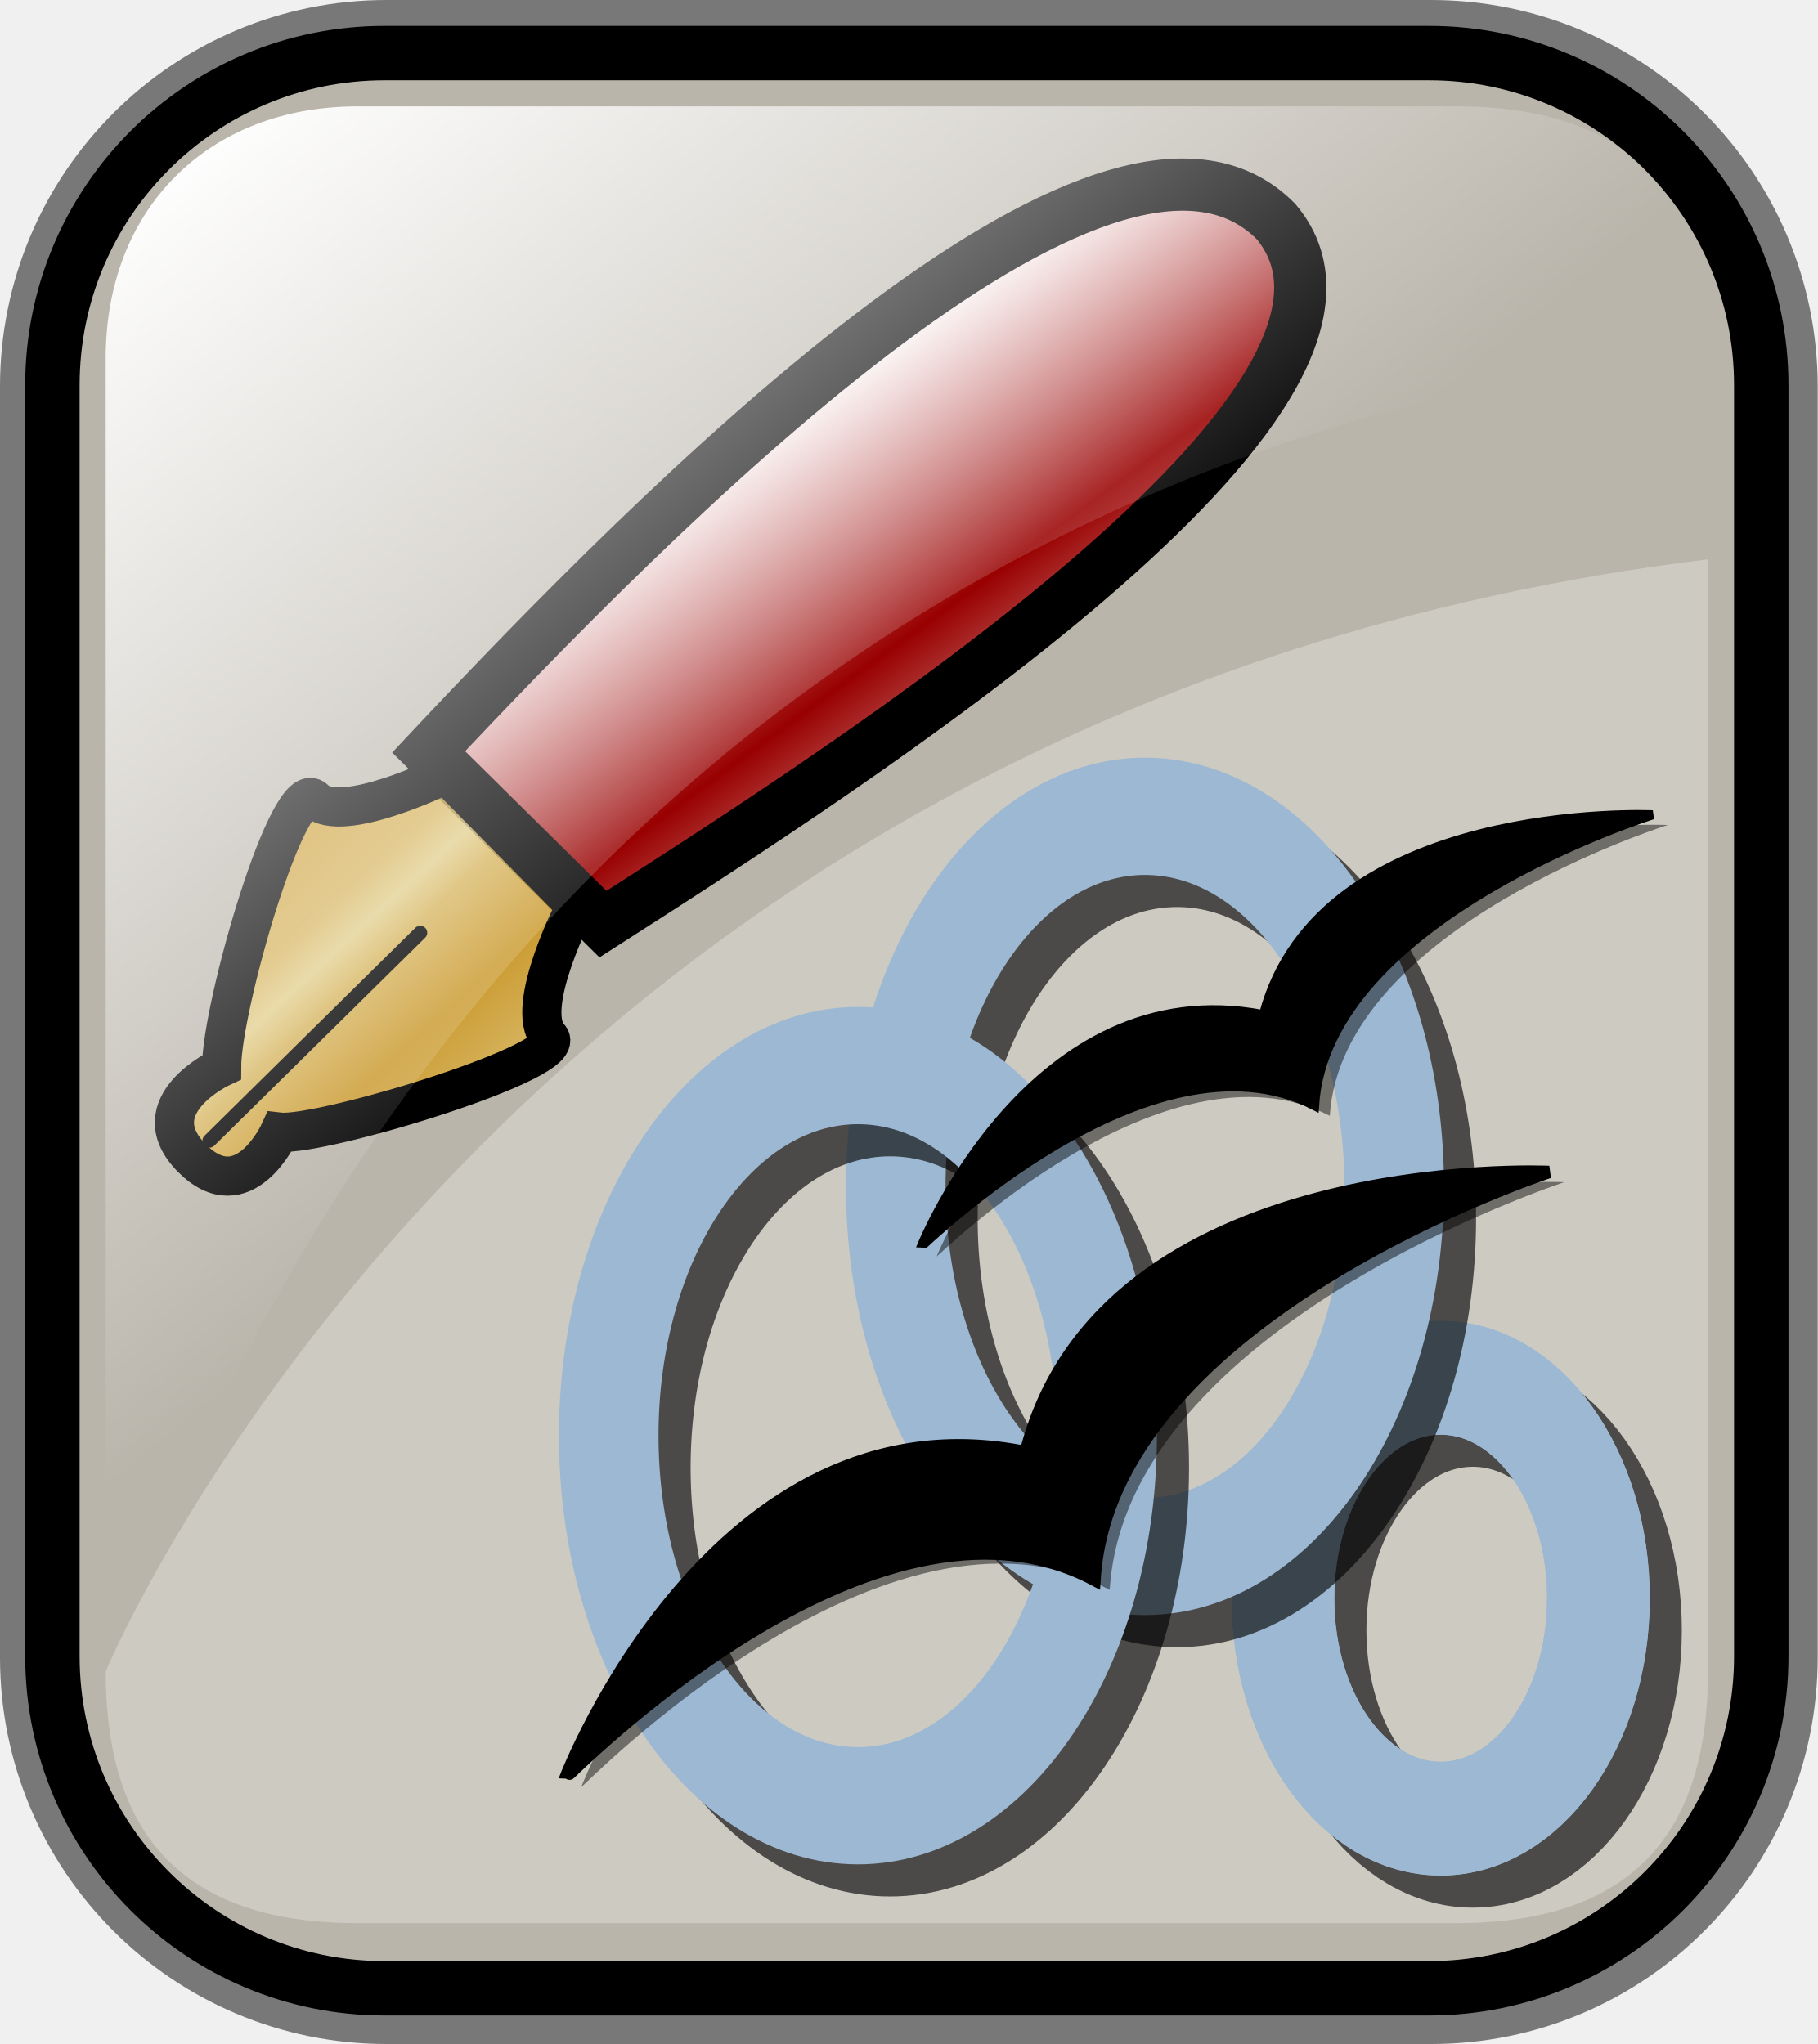
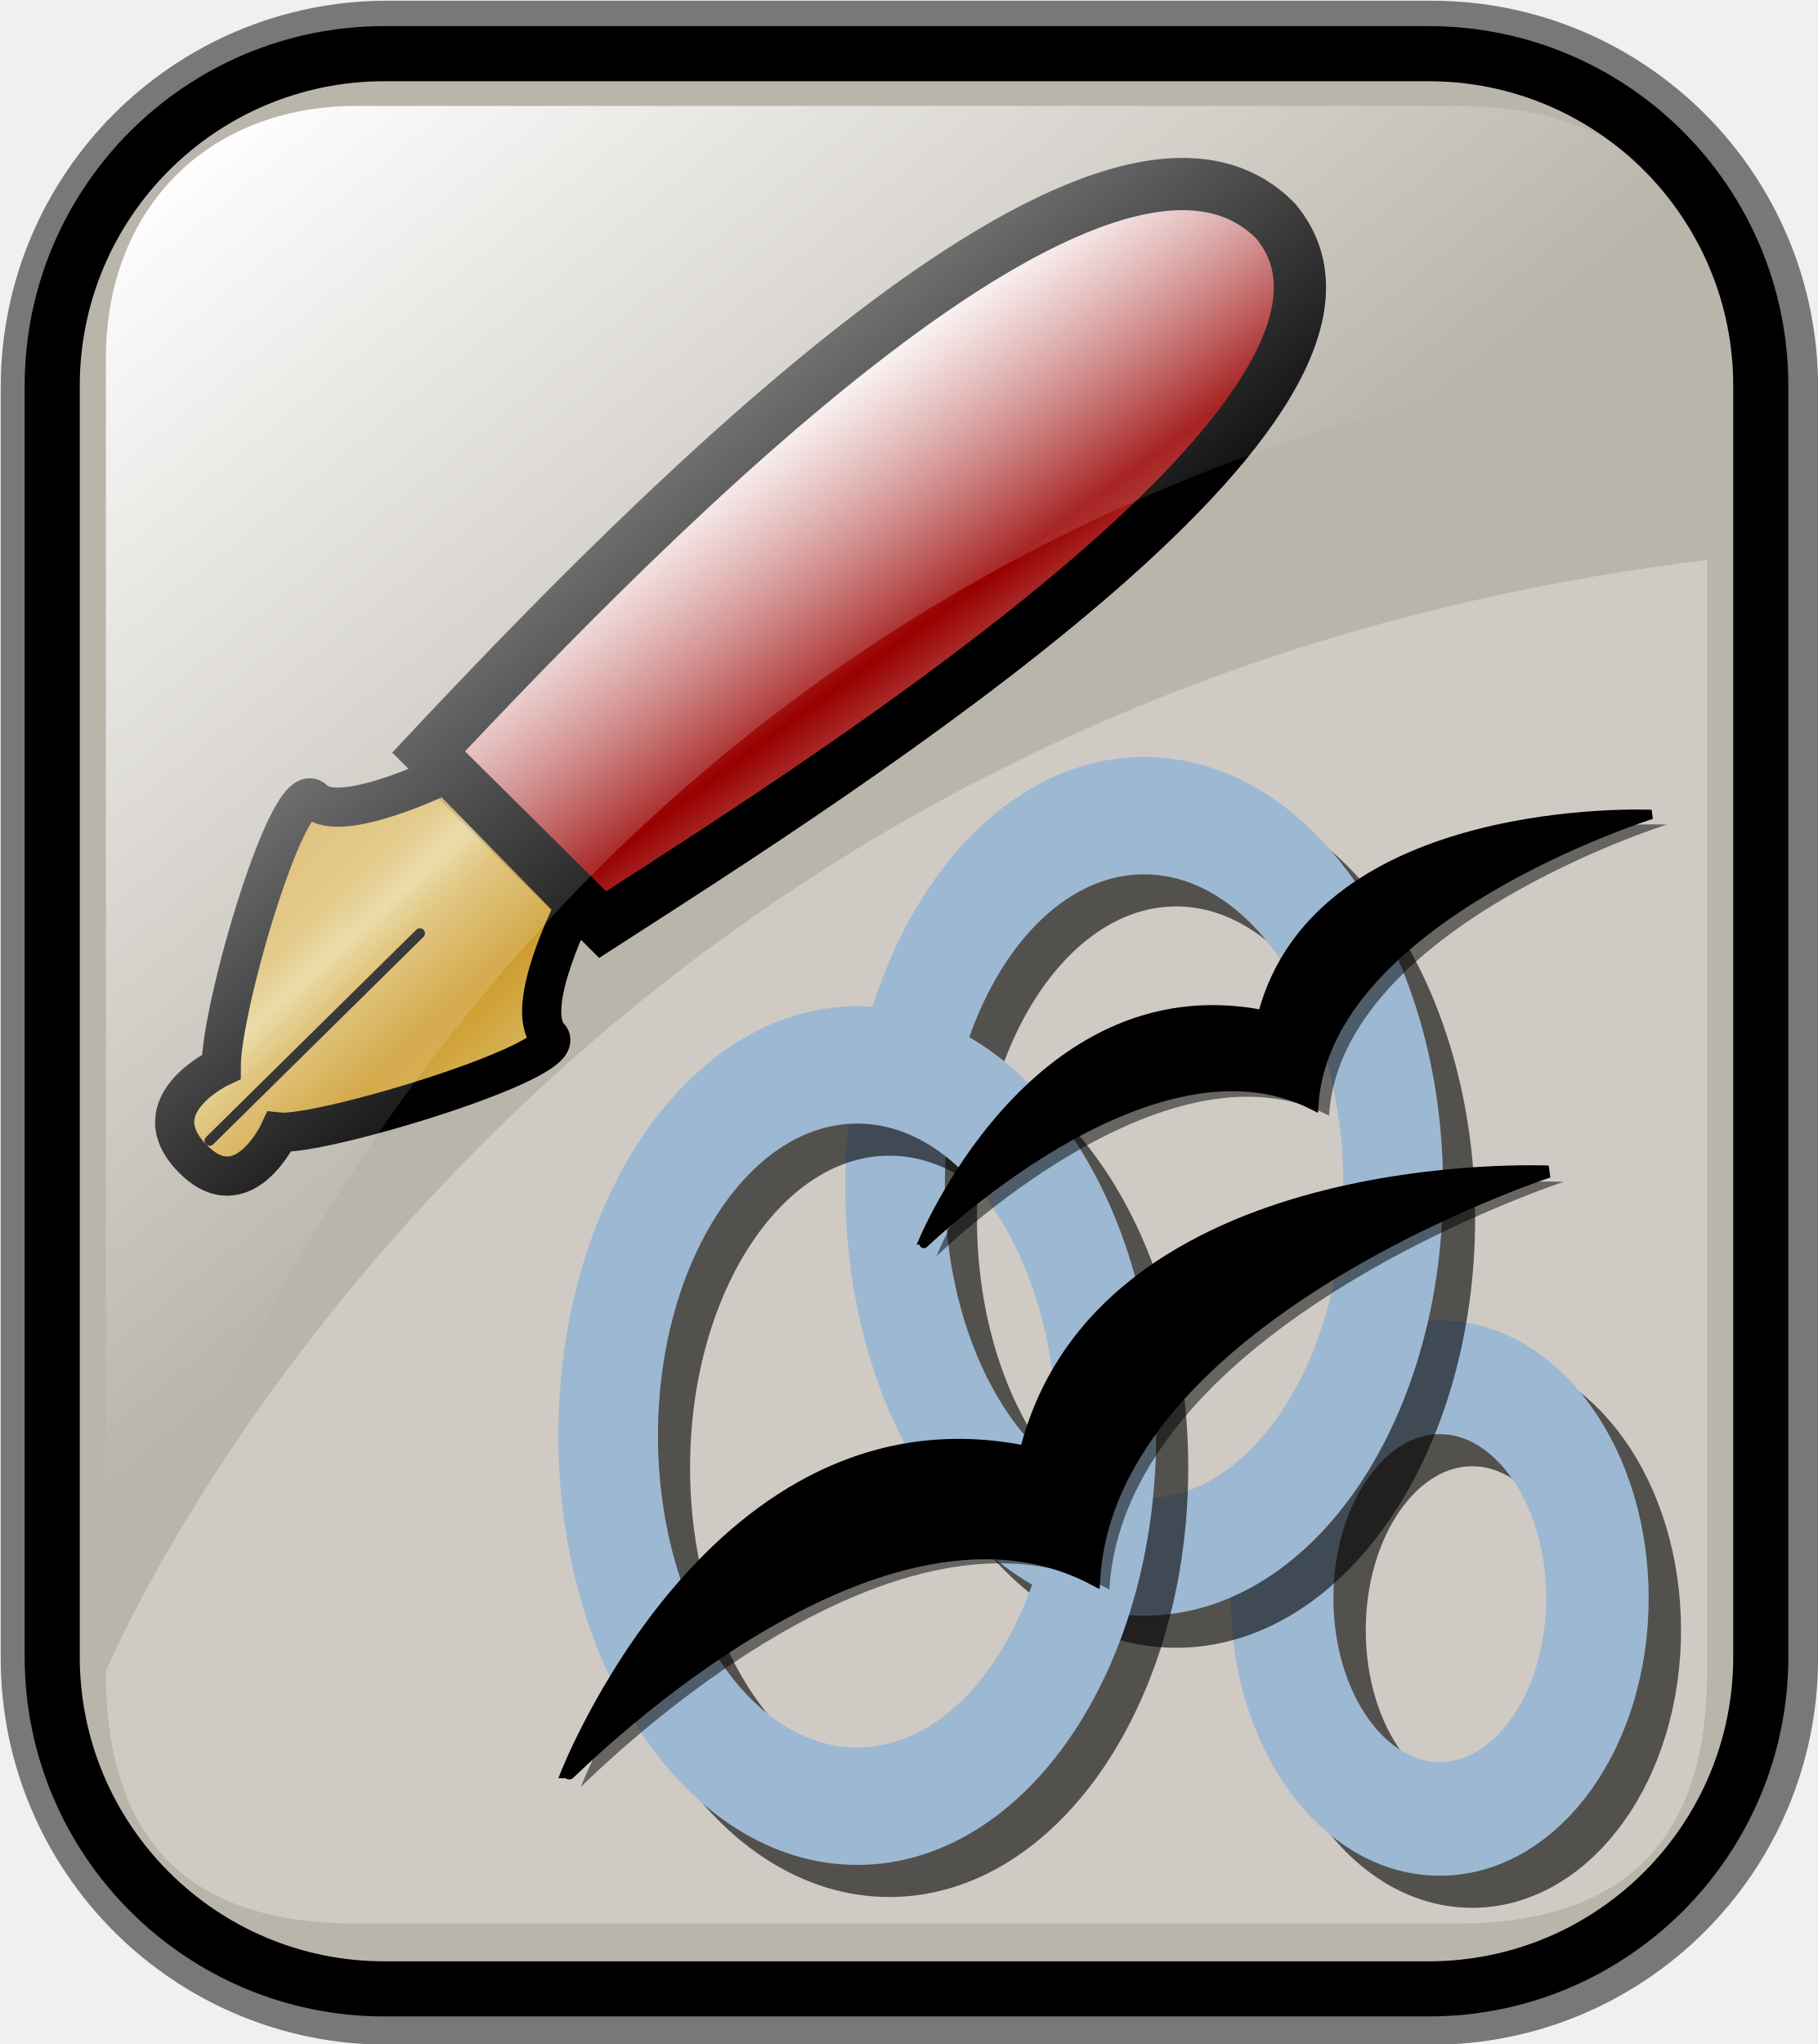
- <svg xmlns="http://www.w3.org/2000/svg" xmlns:xlink="http://www.w3.org/1999/xlink" height="140.887" width="125.256" id="svg1" version="1.0">
+ <svg xmlns="http://www.w3.org/2000/svg" xmlns:xlink="http://www.w3.org/1999/xlink" height="140.9" width="125.3" id="svg1" version="1">
+   <style>
+ .s0{
+   stop-color:#efe0cd;
+   stop-opacity:0.6;
+ }
+ .s1{
+   stop-color:#cececd;
+   stop-opacity:0.2;
+ }
+ .s2{
+   stop-color:#ffffff;
+   stop-opacity:1;
+ }
+ .s3{
+   stop-color:#ffffff;
+   stop-opacity:0;
+ }
+ .s4{
+   stop-color:#46a046;
+   stop-opacity:1;
+ }
+ .s5{
+   stop-color:#df421e;
+   stop-opacity:1;
+ }
+ .s6{
+   stop-color:#ada7c8;
+   stop-opacity:1;
+ }
+ .s7{
+   stop-color:#eed680;
+   stop-opacity:1;
+ }
+ .s8{
+   stop-color:#ffff00;
+   stop-opacity:1;
+ }
+ .s9{
+   stop-color:#ffea00;
+   stop-opacity:1;
+ }
+ .s10{
+   stop-color:#ffd600;
+   stop-opacity:1;
+ }
+ .s11{
+   stop-color:#dfb546;
+   stop-opacity:1;
+ }
+ .s12{
+   stop-color:#d1940c;
+   stop-opacity:1;
+ }
+ .s13{
+   stop-color:#7590ae;
+   stop-opacity:1;
+ }
+ .s14{
+   stop-color:#89a4c0;
+   stop-opacity:1;
+ }
+ .s15{
+   stop-color:#9db8d2;
+   stop-opacity:1;
+ }
+ .s16{
+   fill-opacity:0.3;
+   fill:#fff;
+ }
+ .s17{
+   fill:none;
+   stroke-width:26.5;
+   stroke:#9db8d2;
+ }
+ .s18{
+   fill:none;
+   stroke-opacity:0.6;
+   stroke-width:16.3;
+   stroke:#000;
+ }
+ .s19{
+   fill:none;
+   stroke-width:16.3;
+   stroke:#9db8d2;
+ }
+ 
+ </style>
  <defs id="defs3">
    <linearGradient id="linearGradient3587">
-       <stop style="stop-color:#efe0cd;stop-opacity:0.561;" offset="0" id="stop3589" />
-       <stop style="stop-color:#cececd;stop-opacity:0.22;" offset="1" id="stop3591" />
+       <stop offset="0" id="stop3589" class="s0" />
+       <stop offset="1" id="stop3591" class="s1" />
    </linearGradient>
    <linearGradient id="linearGradient2832">
-       <stop id="stop2834" offset="0" style="stop-color:#ffffff;stop-opacity:1;" />
-       <stop id="stop2836" offset="1" style="stop-color:#ffffff;stop-opacity:0;" />
+       <stop id="stop2834" offset="0" class="s2" />
+       <stop id="stop2836" offset="1" class="s3" />
    </linearGradient>
    <linearGradient id="linearGradient839">
-       <stop id="stop840" offset="0" style="stop-color:#46a046;stop-opacity:1;" />
-       <stop id="stop841" offset="0.394" style="stop-color:#df421e;stop-opacity:1;" />
-       <stop id="stop842" offset="0.72" style="stop-color:#ada7c8;stop-opacity:1;" />
-       <stop id="stop843" offset="1" style="stop-color:#eed680;stop-opacity:1;" />
-     </linearGradient>
-     <linearGradient y2="0.5" x2="1" y1="0.5" x1="1.3267924e-17" id="linearGradient836" xlink:href="#linearGradient839" />
-     <linearGradient gradientUnits="userSpaceOnUse" y2="73.399" x2="72.999" y1="16.369" x1="23.984" gradientTransform="matrix(0.939922,0,0,0.896911,-12.08173,-3.352424)" id="linearGradient2830" xlink:href="#linearGradient2832" />
-     <linearGradient xlink:href="#linearGradient869" id="linearGradient674" x1="95.121" y1="73.521" x2="76.569" y2="55.074" spreadMethod="reflect" gradientTransform="scale(1.0801,0.92584)" gradientUnits="userSpaceOnUse" />
-     <linearGradient xlink:href="#linearGradient839" id="linearGradient1373" x1="1.3267924e-17" y1="0.5" x2="1" y2="0.5" />
+       <stop id="stop840" offset="0" class="s4" />
+       <stop id="stop841" offset="0.4" class="s5" />
+       <stop id="stop842" offset="0.7" class="s6" />
+       <stop id="stop843" offset="1" class="s7" />
+     </linearGradient>
+     <linearGradient y2="0.5" x2="1" y1="0.5" x1="0" id="linearGradient836" xlink:href="#linearGradient839" />
+     <linearGradient gradientUnits="userSpaceOnUse" y2="73.4" x2="73" y1="16.4" x1="24" gradientTransform="matrix(0.939922,0,0,0.896911,-12.08173,-3.352424)" id="linearGradient2830" xlink:href="#linearGradient2832" />
+     <linearGradient xlink:href="#linearGradient869" id="linearGradient674" x1="95.1" y1="73.5" x2="76.6" y2="55.1" spreadMethod="reflect" gradientTransform="scale(1.0801,0.92584)" gradientUnits="userSpaceOnUse" />
+     <linearGradient xlink:href="#linearGradient839" id="linearGradient1373" x1="0" y1="0.5" x2="1" y2="0.5" />
    <linearGradient id="linearGradient1363">
-       <stop style="stop-color:#46a046;stop-opacity:1;" offset="0" id="stop1365" />
-       <stop style="stop-color:#df421e;stop-opacity:1;" offset="0.394" id="stop1367" />
-       <stop style="stop-color:#ada7c8;stop-opacity:1;" offset="0.72" id="stop1369" />
-       <stop style="stop-color:#eed680;stop-opacity:1;" offset="1" id="stop1371" />
-     </linearGradient>
-     <linearGradient xlink:href="#linearGradient907" id="linearGradient904" x1="52.724" y1="81.2" x2="47.145" y2="75.142" spreadMethod="reflect" gradientTransform="scale(0.999352,1.000649)" gradientUnits="userSpaceOnUse" />
+       <stop offset="0" id="stop1365" class="s4" />
+       <stop offset="0.4" id="stop1367" class="s5" />
+       <stop offset="0.7" id="stop1369" class="s6" />
+       <stop offset="1" id="stop1371" class="s7" />
+     </linearGradient>
+     <linearGradient xlink:href="#linearGradient907" id="linearGradient904" x1="52.7" y1="81.2" x2="47.1" y2="75.1" spreadMethod="reflect" gradientTransform="scale(0.999352,1.000649)" gradientUnits="userSpaceOnUse" />
    <linearGradient id="linearGradient866">
-       <stop style="stop-color:#ffff00;stop-opacity:1;" offset="0" id="stop867" />
-       <stop style="stop-color:#ffea00;stop-opacity:1;" offset="0.369" id="stop901" />
-       <stop style="stop-color:#ffd600;stop-opacity:1;" offset="1" id="stop868" />
+       <stop offset="0" id="stop867" class="s8" />
+       <stop offset="0.4" id="stop901" class="s9" />
+       <stop offset="1" id="stop868" class="s10" />
    </linearGradient>
    <linearGradient id="linearGradient869">
-       <stop style="stop-color:#990000;stop-opacity:1;" offset="0" id="stop870" />
-       <stop style="stop-color:#ffffff;stop-opacity:1;" offset="1" id="stop871" />
+       <stop offset="0" id="stop870" style="stop-color:#990000;stop-opacity:1" />
+       <stop offset="1" id="stop871" class="s2" />
    </linearGradient>
    <linearGradient id="linearGradient907">
-       <stop style="stop-color:#eed680;stop-opacity:1;" offset="0" id="stop908" />
-       <stop style="stop-color:#dfb546;stop-opacity:1;" offset="0.294" id="stop911" />
-       <stop style="stop-color:#d1940c;stop-opacity:1;" offset="1" id="stop910" />
-     </linearGradient>
-     <linearGradient xlink:href="#linearGradient869" id="linearGradient2167" gradientUnits="userSpaceOnUse" gradientTransform="scale(1.0801,0.92584)" spreadMethod="reflect" x1="-54.606" y1="63.613" x2="-66.469" y2="49.744" />
-     <linearGradient xlink:href="#linearGradient907" id="linearGradient2169" gradientUnits="userSpaceOnUse" gradientTransform="matrix(0.999352,0,0,1.000649,-151.1197,-0.37325)" spreadMethod="reflect" x1="52.724" y1="81.2" x2="47.145" y2="75.142" />
+       <stop offset="0" id="stop908" class="s7" />
+       <stop offset="0.3" id="stop911" class="s11" />
+       <stop offset="1" id="stop910" class="s12" />
+     </linearGradient>
+     <linearGradient xlink:href="#linearGradient869" id="linearGradient2167" gradientUnits="userSpaceOnUse" gradientTransform="scale(1.0801,0.92584)" spreadMethod="reflect" x1="-54.6" y1="63.6" x2="-66.5" y2="49.7" />
+     <linearGradient xlink:href="#linearGradient907" id="linearGradient2169" gradientUnits="userSpaceOnUse" gradientTransform="matrix(0.999352,0,0,1.000649,-151.1197,-0.37325)" spreadMethod="reflect" x1="52.7" y1="81.2" x2="47.1" y2="75.1" />
    <linearGradient id="linearGradient1701">
-       <stop style="stop-color:#eed680;stop-opacity:1;" offset="0" id="stop1703" />
-       <stop style="stop-color:#dfb546;stop-opacity:1;" offset="0.294" id="stop1705" />
-       <stop style="stop-color:#d1940c;stop-opacity:1;" offset="1" id="stop1707" />
+       <stop offset="0" id="stop1703" class="s7" />
+       <stop offset="0.3" id="stop1705" class="s11" />
+       <stop offset="1" id="stop1707" class="s12" />
    </linearGradient>
    <linearGradient id="linearGradient1709">
-       <stop style="stop-color:#7590ae;stop-opacity:1;" offset="0" id="stop1711" />
-       <stop style="stop-color:#89a4c0;stop-opacity:1;" offset="0.87" id="stop1713" />
-       <stop style="stop-color:#9db8d2;stop-opacity:1;" offset="1" id="stop1715" />
+       <stop offset="0" id="stop1711" class="s13" />
+       <stop offset="0.9" id="stop1713" class="s14" />
+       <stop offset="1" id="stop1715" class="s15" />
    </linearGradient>
    <linearGradient id="linearGradient1717">
-       <stop style="stop-color:#ffff00;stop-opacity:1;" offset="0" id="stop1719" />
-       <stop style="stop-color:#ffea00;stop-opacity:1;" offset="0.369" id="stop1721" />
-       <stop style="stop-color:#ffd600;stop-opacity:1;" offset="1" id="stop1723" />
-     </linearGradient>
-     <linearGradient xlink:href="#linearGradient907" id="linearGradient1725" x1="0.357" y1="0.493" x2="0.174" y2="0.294" spreadMethod="reflect" />
+       <stop offset="0" id="stop1719" class="s8" />
+       <stop offset="0.4" id="stop1721" class="s9" />
+       <stop offset="1" id="stop1723" class="s10" />
+     </linearGradient>
+     <linearGradient xlink:href="#linearGradient907" id="linearGradient1725" x1="0.4" y1="0.5" x2="0.2" y2="0.3" spreadMethod="reflect" />
    <linearGradient id="linearGradient1727">
-       <stop style="stop-color:#46a046;stop-opacity:1;" offset="0" id="stop1729" />
-       <stop style="stop-color:#df421e;stop-opacity:1;" offset="0.394" id="stop1731" />
-       <stop style="stop-color:#ada7c8;stop-opacity:1;" offset="0.72" id="stop1733" />
-       <stop style="stop-color:#eed680;stop-opacity:1;" offset="1" id="stop1735" />
-     </linearGradient>
-     <linearGradient xlink:href="#linearGradient839" id="linearGradient1737" x1="1.3267924e-17" y1="0.5" x2="1" y2="0.5" />
-     <linearGradient xlink:href="#linearGradient869" id="linearGradient1739" x1="0.689" y1="0.786" x2="0.374" y2="0.473" spreadMethod="reflect" />
+       <stop offset="0" id="stop1729" class="s4" />
+       <stop offset="0.4" id="stop1731" class="s5" />
+       <stop offset="0.7" id="stop1733" class="s6" />
+       <stop offset="1" id="stop1735" class="s7" />
+     </linearGradient>
+     <linearGradient xlink:href="#linearGradient839" id="linearGradient1737" x1="0" y1="0.5" x2="1" y2="0.5" />
+     <linearGradient xlink:href="#linearGradient869" id="linearGradient1739" x1="0.7" y1="0.8" x2="0.4" y2="0.5" spreadMethod="reflect" />
    <linearGradient id="linearGradient842">
-       <stop style="stop-color:#bfbfbf;stop-opacity:1;" offset="0" id="stop1625" />
-       <stop style="stop-color:#8c8c8c;stop-opacity:1;" offset="1" id="stop844" />
+       <stop offset="0" id="stop1625" style="stop-color:#bfbfbf;stop-opacity:1" />
+       <stop offset="1" id="stop844" style="stop-color:#8c8c8c;stop-opacity:1" />
    </linearGradient>
    <linearGradient id="linearGradient838">
-       <stop style="stop-color:#00afff;stop-opacity:1;" offset="0" id="stop839" />
-       <stop style="stop-color:#ffffff;stop-opacity:1;" offset="1" id="stop1630" />
+       <stop offset="0" id="stop839" style="stop-color:#00afff;stop-opacity:1" />
+       <stop offset="1" id="stop1630" class="s2" />
    </linearGradient>
    <linearGradient id="linearGradient1632">
-       <stop style="stop-color:#ffb600;stop-opacity:1;" offset="0" id="stop837" />
-       <stop style="stop-color:#ffff00;stop-opacity:1;" offset="1" id="stop838" />
+       <stop offset="0" id="stop837" style="stop-color:#ffb600;stop-opacity:1" />
+       <stop offset="1" id="stop838" class="s8" />
    </linearGradient>
    <linearGradient id="linearGradient830">
-       <stop style="stop-color:#8a8a8a;stop-opacity:1;" offset="0" id="stop831" />
-       <stop style="stop-color:#fff;stop-opacity:1;" offset="1" id="stop832" />
-     </linearGradient>
-     <linearGradient xlink:href="#linearGradient838" id="linearGradient833" x1="-2.6000523e-17" y1="0.5" x2="1" y2="0.5" />
+       <stop offset="0" id="stop831" style="stop-color:#8a8a8a;stop-opacity:1" />
+       <stop offset="1" id="stop832" style="stop-color:#fff;stop-opacity:1" />
+     </linearGradient>
+     <linearGradient xlink:href="#linearGradient838" id="linearGradient833" x1="0" y1="0.5" x2="1" y2="0.5" />
    <linearGradient xlink:href="#linearGradient836" id="linearGradient835" />
-     <linearGradient xlink:href="#linearGradient842" id="linearGradient841" x1="0.481" y1="-0.109" x2="0.481" y2="0.767" />
+     <linearGradient xlink:href="#linearGradient842" id="linearGradient841" x1="0.5" y1="-0.1" x2="0.5" y2="0.8" />
    <linearGradient id="linearGradient1556">
-       <stop style="stop-color:#eed680;stop-opacity:1;" offset="0" id="stop1558" />
-       <stop style="stop-color:#dfb546;stop-opacity:1;" offset="0.294" id="stop1560" />
-       <stop style="stop-color:#d1940c;stop-opacity:1;" offset="1" id="stop1562" />
+       <stop offset="0" id="stop1558" class="s7" />
+       <stop offset="0.3" id="stop1560" class="s11" />
+       <stop offset="1" id="stop1562" class="s12" />
    </linearGradient>
    <linearGradient id="linearGradient1549">
-       <stop style="stop-color:#7590ae;stop-opacity:1;" offset="0" id="stop1551" />
-       <stop style="stop-color:#89a4c0;stop-opacity:1;" offset="0.87" id="stop912" />
-       <stop style="stop-color:#9db8d2;stop-opacity:1;" offset="1" id="stop1554" />
+       <stop offset="0" id="stop1551" class="s13" />
+       <stop offset="0.9" id="stop912" class="s14" />
+       <stop offset="1" id="stop1554" class="s15" />
    </linearGradient>
    <linearGradient id="linearGradient1541">
-       <stop style="stop-color:#ffff00;stop-opacity:1;" offset="0" id="stop1543" />
-       <stop style="stop-color:#ffea00;stop-opacity:1;" offset="0.369" id="stop1545" />
-       <stop style="stop-color:#ffd600;stop-opacity:1;" offset="1" id="stop1547" />
-     </linearGradient>
-     <linearGradient xlink:href="#linearGradient907" id="linearGradient1539" x1="0.357" y1="0.493" x2="0.174" y2="0.294" spreadMethod="reflect" />
+       <stop offset="0" id="stop1543" class="s8" />
+       <stop offset="0.4" id="stop1545" class="s9" />
+       <stop offset="1" id="stop1547" class="s10" />
+     </linearGradient>
+     <linearGradient xlink:href="#linearGradient907" id="linearGradient1539" x1="0.4" y1="0.5" x2="0.2" y2="0.3" spreadMethod="reflect" />
    <linearGradient id="linearGradient1451">
-       <stop style="stop-color:#46a046;stop-opacity:1;" offset="0" id="stop1453" />
-       <stop style="stop-color:#df421e;stop-opacity:1;" offset="0.394" id="stop1455" />
-       <stop style="stop-color:#ada7c8;stop-opacity:1;" offset="0.72" id="stop1457" />
-       <stop style="stop-color:#eed680;stop-opacity:1;" offset="1" id="stop1459" />
-     </linearGradient>
-     <linearGradient xlink:href="#linearGradient839" id="linearGradient1461" x1="1.3267924e-17" y1="0.5" x2="1" y2="0.5" />
-     <linearGradient xlink:href="#linearGradient869" id="linearGradient1531" x1="0.689" y1="0.786" x2="0.374" y2="0.473" spreadMethod="reflect" />
+       <stop offset="0" id="stop1453" class="s4" />
+       <stop offset="0.4" id="stop1455" class="s5" />
+       <stop offset="0.7" id="stop1457" class="s6" />
+       <stop offset="1" id="stop1459" class="s7" />
+     </linearGradient>
+     <linearGradient xlink:href="#linearGradient839" id="linearGradient1461" x1="0" y1="0.5" x2="1" y2="0.5" />
+     <linearGradient xlink:href="#linearGradient869" id="linearGradient1531" x1="0.7" y1="0.8" x2="0.4" y2="0.5" spreadMethod="reflect" />
    <linearGradient id="linearGradient1364">
-       <stop id="stop1366" offset="0" style="stop-color:#46a046;stop-opacity:1;" />
-       <stop id="stop1368" offset="0.394" style="stop-color:#df421e;stop-opacity:1;" />
-       <stop id="stop1370" offset="0.72" style="stop-color:#ada7c8;stop-opacity:1;" />
-       <stop id="stop1372" offset="1" style="stop-color:#eed680;stop-opacity:1;" />
-     </linearGradient>
-     <linearGradient y2="0.5" x2="1" y1="0.5" x1="1.3267924e-17" id="linearGradient1374" xlink:href="#linearGradient839" />
+       <stop id="stop1366" offset="0" class="s4" />
+       <stop id="stop1368" offset="0.4" class="s5" />
+       <stop id="stop1370" offset="0.7" class="s6" />
+       <stop id="stop1372" offset="1" class="s7" />
+     </linearGradient>
+     <linearGradient y2="0.5" x2="1" y1="0.5" x1="0" id="linearGradient1374" xlink:href="#linearGradient839" />
    <linearGradient id="linearGradient1371">
-       <stop style="stop-color:#46a046;stop-opacity:1;" offset="0" id="stop1373" />
-       <stop style="stop-color:#df421e;stop-opacity:1;" offset="0.394" id="stop1375" />
-       <stop style="stop-color:#ada7c8;stop-opacity:1;" offset="0.72" id="stop1377" />
-       <stop style="stop-color:#eed680;stop-opacity:1;" offset="1" id="stop1379" />
-     </linearGradient>
-     <linearGradient xlink:href="#linearGradient839" id="linearGradient1381" x1="1.3267924e-17" y1="0.5" x2="1" y2="0.5" />
+       <stop offset="0" id="stop1373" class="s4" />
+       <stop offset="0.4" id="stop1375" class="s5" />
+       <stop offset="0.7" id="stop1377" class="s6" />
+       <stop offset="1" id="stop1379" class="s7" />
+     </linearGradient>
+     <linearGradient xlink:href="#linearGradient839" id="linearGradient1381" x1="0" y1="0.5" x2="1" y2="0.5" />
    <linearGradient id="linearGradient1417">
-       <stop id="stop1419" offset="0" style="stop-color:#46a046;stop-opacity:1;" />
-       <stop id="stop1421" offset="0.394" style="stop-color:#df421e;stop-opacity:1;" />
-       <stop id="stop1423" offset="0.72" style="stop-color:#ada7c8;stop-opacity:1;" />
-       <stop id="stop1425" offset="1" style="stop-color:#eed680;stop-opacity:1;" />
-     </linearGradient>
-     <linearGradient y2="0.5" x2="1" y1="0.5" x1="1.3267924e-17" id="linearGradient1427" xlink:href="#linearGradient839" />
+       <stop id="stop1419" offset="0" class="s4" />
+       <stop id="stop1421" offset="0.4" class="s5" />
+       <stop id="stop1423" offset="0.7" class="s6" />
+       <stop id="stop1425" offset="1" class="s7" />
+     </linearGradient>
+     <linearGradient y2="0.5" x2="1" y1="0.5" x1="0" id="linearGradient1427" xlink:href="#linearGradient839" />
    <linearGradient id="linearGradient1700">
-       <stop style="stop-color:#000000;stop-opacity:0.699;" offset="0" id="stop1701" />
-       <stop style="stop-color:#000000;stop-opacity:0;" offset="1" id="stop1702" />
+       <stop offset="0" id="stop1701" style="stop-color:#000000;stop-opacity:0.7" />
+       <stop offset="1" id="stop1702" style="stop-color:#000000;stop-opacity:0" />
    </linearGradient>
    <linearGradient id="linearGradient1353">
-       <stop style="stop-color:#46a046;stop-opacity:1;" offset="0" id="stop1355" />
-       <stop style="stop-color:#df421e;stop-opacity:1;" offset="0.394" id="stop1357" />
-       <stop style="stop-color:#ada7c8;stop-opacity:1;" offset="0.72" id="stop1359" />
-       <stop style="stop-color:#eed680;stop-opacity:1;" offset="1" id="stop1361" />
-     </linearGradient>
-     <linearGradient xlink:href="#linearGradient839" id="linearGradient1503" x1="1.3267924e-17" y1="0.5" x2="1" y2="0.5" />
-     <linearGradient xlink:href="#linearGradient1700" id="linearGradient1362" gradientTransform="matrix(0.870364,0,0,1.001961,4.612015,4.886798)" x1="123.504" y1="121.732" x2="128.67" y2="87.98" gradientUnits="userSpaceOnUse" />
-     <linearGradient xlink:href="#linearGradient839" id="linearGradient1360" x1="1.3267924e-17" y1="0.5" x2="1" y2="0.5" />
+       <stop offset="0" id="stop1355" class="s4" />
+       <stop offset="0.4" id="stop1357" class="s5" />
+       <stop offset="0.7" id="stop1359" class="s6" />
+       <stop offset="1" id="stop1361" class="s7" />
+     </linearGradient>
+     <linearGradient xlink:href="#linearGradient839" id="linearGradient1503" x1="0" y1="0.5" x2="1" y2="0.5" />
+     <linearGradient xlink:href="#linearGradient1700" id="linearGradient1362" gradientTransform="matrix(0.870364,0,0,1.001961,4.612015,4.886798)" x1="123.5" y1="121.7" x2="128.7" y2="88" gradientUnits="userSpaceOnUse" />
+     <linearGradient xlink:href="#linearGradient839" id="linearGradient1360" x1="0" y1="0.5" x2="1" y2="0.5" />
    <linearGradient id="linearGradient1350">
-       <stop style="stop-color:#46a046;stop-opacity:1;" offset="0" id="stop1352" />
-       <stop style="stop-color:#df421e;stop-opacity:1;" offset="0.394" id="stop1354" />
-       <stop style="stop-color:#ada7c8;stop-opacity:1;" offset="0.72" id="stop1356" />
-       <stop style="stop-color:#eed680;stop-opacity:1;" offset="1" id="stop1358" />
-     </linearGradient>
-     <linearGradient y2="93.732" x2="107.316" y1="124.28" x1="111.326" gradientTransform="matrix(0.777129,0,0,0.894628,-2.922179,10.43077)" gradientUnits="userSpaceOnUse" id="linearGradient1390" xlink:href="#linearGradient1700" />
-     <linearGradient y2="93.732" x2="107.316" y1="124.28" x1="111.326" gradientTransform="matrix(0.777129,0,0,0.894628,-162.4688,12.76856)" gradientUnits="userSpaceOnUse" id="linearGradient1407" xlink:href="#linearGradient1700" />
-     <linearGradient xlink:href="#linearGradient2832" id="linearGradient1492" gradientTransform="matrix(0.939922,0,0,0.896911,4.950743,6.511692)" x1="23.984" y1="16.369" x2="72.999" y2="73.399" gradientUnits="userSpaceOnUse" />
-     <linearGradient xlink:href="#linearGradient839" id="linearGradient1490" x1="1.3267924e-17" y1="0.5" x2="1" y2="0.5" />
+       <stop offset="0" id="stop1352" class="s4" />
+       <stop offset="0.4" id="stop1354" class="s5" />
+       <stop offset="0.7" id="stop1356" class="s6" />
+       <stop offset="1" id="stop1358" class="s7" />
+     </linearGradient>
+     <linearGradient y2="93.7" x2="107.3" y1="124.3" x1="111.3" gradientTransform="matrix(0.777129,0,0,0.894628,-2.922179,10.43077)" gradientUnits="userSpaceOnUse" id="linearGradient1390" xlink:href="#linearGradient1700" />
+     <linearGradient y2="93.7" x2="107.3" y1="124.3" x1="111.3" gradientTransform="matrix(0.777129,0,0,0.894628,-162.4688,12.76856)" gradientUnits="userSpaceOnUse" id="linearGradient1407" xlink:href="#linearGradient1700" />
+     <linearGradient xlink:href="#linearGradient2832" id="linearGradient1492" gradientTransform="matrix(0.939922,0,0,0.896911,4.950743,6.511692)" x1="24" y1="16.4" x2="73" y2="73.4" gradientUnits="userSpaceOnUse" />
+     <linearGradient xlink:href="#linearGradient839" id="linearGradient1490" x1="0" y1="0.5" x2="1" y2="0.5" />
    <linearGradient id="linearGradient1480">
-       <stop style="stop-color:#46a046;stop-opacity:1;" offset="0" id="stop1482" />
-       <stop style="stop-color:#df421e;stop-opacity:1;" offset="0.394" id="stop1484" />
-       <stop style="stop-color:#ada7c8;stop-opacity:1;" offset="0.72" id="stop1486" />
-       <stop style="stop-color:#eed680;stop-opacity:1;" offset="1" id="stop1488" />
+       <stop offset="0" id="stop1482" class="s4" />
+       <stop offset="0.4" id="stop1484" class="s5" />
+       <stop offset="0.7" id="stop1486" class="s6" />
+       <stop offset="1" id="stop1488" class="s7" />
    </linearGradient>
    <linearGradient id="linearGradient1474">
-       <stop style="stop-color:#ffffff;stop-opacity:1;" offset="0" id="stop1476" />
-       <stop style="stop-color:#ffffff;stop-opacity:0;" offset="1" id="stop1478" />
+       <stop offset="0" id="stop1476" class="s2" />
+       <stop offset="1" id="stop1478" class="s3" />
    </linearGradient>
    <linearGradient id="linearGradient1468">
-       <stop id="stop1470" offset="0" style="stop-color:#efe0cd;stop-opacity:0.561;" />
-       <stop id="stop1472" offset="1" style="stop-color:#cececd;stop-opacity:0.22;" />
-     </linearGradient>
-     <linearGradient y2="73.399" x2="72.999" y1="16.369" x1="23.984" gradientTransform="matrix(0.939922,0,0,0.896911,4.950743,6.511692)" gradientUnits="userSpaceOnUse" id="linearGradient1626" xlink:href="#linearGradient2832" />
-     <linearGradient y2="73.399" x2="72.999" y1="16.369" x1="23.984" gradientTransform="matrix(0.939922,0,0,0.896911,-133.0149,1.797315)" gradientUnits="userSpaceOnUse" id="linearGradient1644" xlink:href="#linearGradient2832" />
+       <stop id="stop1470" offset="0" class="s0" />
+       <stop id="stop1472" offset="1" class="s1" />
+     </linearGradient>
+     <linearGradient y2="73.4" x2="73" y1="16.4" x1="24" gradientTransform="matrix(0.939922,0,0,0.896911,4.950743,6.511692)" gradientUnits="userSpaceOnUse" id="linearGradient1626" xlink:href="#linearGradient2832" />
+     <linearGradient y2="73.4" x2="73" y1="16.4" x1="24" gradientTransform="matrix(0.939922,0,0,0.896911,-133.0149,1.797315)" gradientUnits="userSpaceOnUse" id="linearGradient1644" xlink:href="#linearGradient2832" />
  </defs>
-   <rect rx="22.893" ry="22.893" y="3.75" x="3.75" height="133.387" width="117.756" id="rect834" style="fill:none;fill-rule:evenodd;stroke:#000000;stroke-width:7.5;stroke-linejoin:round;stroke-miterlimit:4;stroke-dasharray:none;stroke-opacity:0.5" />
-   <rect rx="22.893" ry="22.893" y="3.66" x="3.611" height="133.387" width="117.756" id="rect828" style="fill:#bab5ab;fill-opacity:1;fill-rule:evenodd;stroke:#000000;stroke-width:3.75;stroke-miterlimit:4;stroke-dasharray:none" />
-   <path id="path2838" d="M 100.348,132.555 L 24.63,132.555 C 12.986,132.555 7.284,126.853 7.284,115.208 C 7.284,115.208 34.904,48.693 117.695,38.551 L 117.695,115.208 C 117.695,126.853 111.993,132.555 100.348,132.555 z " style="fill:#ffffff;fill-opacity:0.279;fill-rule:evenodd;stroke:none;stroke-width:6.25" />
-   <path style="fill:#ffffff;fill-opacity:0.279;fill-rule:evenodd;stroke:none;stroke-width:6.25" d="M -37.618,127.841 L -113.335,127.841 C -124.98,127.841 -130.682,122.139 -130.682,110.494 C -130.682,110.494 -103.061,43.979 -20.271,33.836 L -20.271,110.494 C -20.271,122.139 -25.973,127.841 -37.618,127.841 z " id="path1610" />
+   <rect rx="22.9" ry="22.9" y="3.8" x="3.8" height="133.4" width="117.8" id="rect834" style="fill:none;stroke-linejoin:round;stroke-opacity:0.5;stroke-width:7.5;stroke:#000" />
+   <rect rx="22.9" ry="22.9" y="3.7" x="3.6" height="133.4" width="117.8" id="rect828" style="fill:#bab5ab;stroke-width:3.8;stroke:#000" />
+   <path id="path2838" d="M100.3 132.6L24.6 132.6C13 132.6 7.3 126.9 7.3 115.2 7.3 115.2 34.9 48.7 117.7 38.6L117.7 115.2C117.7 126.9 112 132.6 100.3 132.6zM-37.6 127.8L-113.3 127.8C-125 127.8-130.7 122.1-130.7 110.5 -130.7 110.5-103.1 44-20.3 33.8L-20.3 110.5C-20.3 122.1-26 127.8-37.6 127.8z" class="s16" />
  <g id="g1642" transform="matrix(0.537769,0,0,0.537769,34.16614,48.72355)">
-     <path style="fill:none;fill-opacity:1;fill-rule:evenodd;stroke:#000000;stroke-width:26.517;stroke-opacity:0.632" id="path1329" d="M 35.433 -8.307 A 40.748 51.378 0 1 1  -46.063,-8.307 A 40.748 51.378 0 1 1  35.433 -8.307 z" transform="matrix(-0.495962,0,0,0.549915,122.5543,122.928)" />
-     <path style="fill:none;fill-opacity:1;fill-rule:evenodd;stroke:#9db8d2;stroke-width:26.517;stroke-opacity:1" id="path844" d="M 35.433 -8.307 A 40.748 51.378 0 1 1  -46.063,-8.307 A 40.748 51.378 0 1 1  35.433 -8.307 z" transform="matrix(0.495962,0,0,0.549915,123.7114,118.8131)" />
-     <path style="fill:none;fill-opacity:1;fill-rule:evenodd;stroke:#9db8d2;stroke-width:26.517;stroke-opacity:1" id="path1321" d="M 35.433 -8.307 A 40.748 51.378 0 1 1  -46.063,-8.307 A 40.748 51.378 0 1 1  35.433 -8.307 z" transform="matrix(-0.495962,0,0,0.549915,118.4394,118.8131)" />
-     <path style="fill:none;fill-opacity:1;fill-rule:evenodd;stroke:#000000;stroke-width:16.281;stroke-opacity:0.632" id="path1325" d="M 35.433 -8.307 A 40.748 51.378 0 1 1  -46.063,-8.307 A 40.748 51.378 0 1 1  35.433 -8.307 z" transform="matrix(0.783674,0,0,0.923233,91.46136,73.24098)" />
-     <path style="fill:none;fill-opacity:1;fill-rule:evenodd;stroke:#9db8d2;stroke-width:16.281;stroke-opacity:1" id="path843" d="M 35.433 -8.307 A 40.748 51.378 0 1 1  -46.063,-8.307 A 40.748 51.378 0 1 1  35.433 -8.307 z" transform="matrix(0.783674,0,0,0.923233,87.3465,69.12612)" />
-     <path style="fill:none;fill-opacity:1;fill-rule:evenodd;stroke:#000000;stroke-width:16.281;stroke-opacity:0.632" id="path1327" d="M 35.433 -8.307 A 40.748 51.378 0 1 1  -46.063,-8.307 A 40.748 51.378 0 1 1  35.433 -8.307 z" transform="matrix(0.783674,0,0,0.923233,54.6808,105.1906)" />
-     <path style="fill:none;fill-opacity:1;fill-rule:evenodd;stroke:#9db8d2;stroke-width:16.281;stroke-opacity:1" id="path842" d="M 35.433 -8.307 A 40.748 51.378 0 1 1  -46.063,-8.307 A 40.748 51.378 0 1 1  35.433 -8.307 z" transform="matrix(0.783674,0,0,0.923233,50.56594,101.0758)" />
+     <path id="path1329" d="M35.4-8.3A40.7 51.4 0 1 1-46.1-8.3 40.7 51.4 0 1 1 35.4-8.3z" transform="matrix(-0.495962,0,0,0.549915,122.5543,122.928)" style="fill:none;stroke-opacity:0.6;stroke-width:26.5;stroke:#000" />
+     <path id="path844" d="M35.4-8.3A40.7 51.4 0 1 1-46.1-8.3 40.7 51.4 0 1 1 35.4-8.3zM35.4-8.3A40.7 51.4 0 1 1-46.1-8.3 40.7 51.4 0 1 1 35.4-8.3z" transform="matrix(0.495962,0,0,0.549915,123.7114,118.8131)" class="s17" />
+     <path id="path1325" d="M35.4-8.3A40.7 51.4 0 1 1-46.1-8.3 40.7 51.4 0 1 1 35.4-8.3z" transform="matrix(0.783674,0,0,0.923233,91.46136,73.24098)" class="s18" />
+     <path id="path843" d="M35.4-8.3A40.7 51.4 0 1 1-46.1-8.3 40.7 51.4 0 1 1 35.4-8.3z" transform="matrix(0.783674,0,0,0.923233,87.3465,69.12612)" class="s19" />
+     <path id="path1327" d="M35.4-8.3A40.7 51.4 0 1 1-46.1-8.3 40.7 51.4 0 1 1 35.4-8.3z" transform="matrix(0.783674,0,0,0.923233,54.6808,105.1906)" class="s18" />
+     <path id="path842" d="M35.4-8.3A40.7 51.4 0 1 1-46.1-8.3 40.7 51.4 0 1 1 35.4-8.3z" transform="matrix(0.783674,0,0,0.923233,50.56594,101.0758)" class="s19" />
    <g id="g1314" transform="matrix(0.923233,0,0,0.923233,4.908878,2.623668)">
-       <path style="fill-rule:evenodd;stroke:#000000;stroke-width:1.741" d="M 4.414,145.715 C 4.414,145.715 25.058,91.914 68.25,100.632 C 78.766,58.781 140.862,61.73 140.862,61.73 C 140.862,61.73 80.018,81.584 77.766,118.337 C 46.967,101.974 4.528,145.838 4.414,145.715 z " id="path847" />
-       <path style="fill-rule:evenodd;stroke:#000000;stroke-width:1.268" d="M 53.753,72.044 C 53.753,72.044 69.108,33.671 101.234,39.889 C 109.055,10.04 155.242,12.143 155.242,12.143 C 155.242,12.143 109.987,26.304 108.312,52.517 C 85.404,40.846 53.838,72.131 53.753,72.044 z " id="path848" />
+       <path d="M4.4 145.7C4.4 145.7 25.1 91.9 68.3 100.6 78.8 58.8 140.9 61.7 140.9 61.7 140.9 61.7 80 81.6 77.8 118.3 47 102 4.5 145.8 4.4 145.7z" id="path847" style="stroke-width:1.7;stroke:#000" />
+       <path d="M53.8 72C53.8 72 69.1 33.7 101.2 39.9 109.1 10 155.2 12.1 155.2 12.1 155.2 12.1 110 26.3 108.3 52.5 85.4 40.8 53.8 72.1 53.8 72z" id="path848" style="stroke-width:1.3;stroke:#000" />
    </g>
-     <g id="g2091" transform="matrix(0.923233,0,0,0.923233,6.868243,3.927179)" style="fill:#000000;fill-opacity:0.462;stroke:none;stroke-opacity:1">
-       <path style="fill-rule:evenodd;stroke-width:1.741" d="M 4.414,145.715 C 4.414,145.715 25.058,91.914 68.25,100.632 C 78.766,58.781 140.862,61.73 140.862,61.73 C 140.862,61.73 80.018,81.584 77.766,118.337 C 46.967,101.974 4.528,145.838 4.414,145.715 z " id="path2093" />
-       <path style="fill-rule:evenodd;stroke-width:1.268" d="M 53.753,72.044 C 53.753,72.044 69.108,33.671 101.234,39.889 C 109.055,10.04 155.242,12.143 155.242,12.143 C 155.242,12.143 109.987,26.304 108.312,52.517 C 85.404,40.846 53.838,72.131 53.753,72.044 z " id="path2095" />
+     <g id="g2091" transform="matrix(0.923233,0,0,0.923233,6.868243,3.927179)" style="fill-opacity:0.5;fill:#000">
+       <path d="M4.4 145.7C4.4 145.7 25.1 91.9 68.3 100.6 78.8 58.8 140.9 61.7 140.9 61.7 140.9 61.7 80 81.6 77.8 118.3 47 102 4.5 145.8 4.4 145.7z" id="path2093" stroke-width="1.7" />
+       <path d="M53.8 72C53.8 72 69.1 33.7 101.2 39.9 109.1 10 155.2 12.1 155.2 12.1 155.2 12.1 110 26.3 108.3 52.5 85.4 40.8 53.8 72.1 53.8 72z" id="path2095" stroke-width="1.3" />
    </g>
  </g>
  <g id="g2160" transform="translate(119.9505,-13.86412)">
-     <path style="fill-rule:evenodd;stroke:#000000;stroke-width:0.72pt" d="M -81.317,63.098 L -76.328,64.17 L -78.287,61.14 L -81.317,63.098 z " id="path873" />
-     <path id="path900" d="M -62.246,51.016 C -62.246,51.016 -60.573,50.719 -60.573,50.719 C -60.573,50.719 -59.203,51.834 -59.203,51.834 C -59.239,51.17 -59.547,50.939 -60.197,50.635 C -60.197,50.635 -60.129,50.321 -60.129,50.321 C -59.378,50.154 -59.207,50.191 -58.73,49.636 C -58.73,49.636 -60.575,49.897 -60.575,49.897 C -60.575,49.897 -61.807,48.974 -61.807,48.974 C -61.771,49.639 -61.6,49.676 -60.984,50.137 C -60.984,50.137 -62.246,51.016 -62.246,51.016 z M -61.501,48.383 C -61.501,48.383 -60.714,48.881 -60.714,48.881 C -59.211,48.547 -58.834,49.285 -58.359,47.908 C -58.359,47.908 -58.701,47.835 -58.701,47.835 C -59.211,48.547 -59.553,48.473 -60.408,48.289 C -60.408,48.289 -60.239,47.504 -60.239,47.504 C -60.239,47.504 -60.581,47.431 -60.581,47.431 C -60.581,47.431 -60.75,48.216 -60.75,48.216 C -60.75,48.216 -61.434,48.069 -61.434,48.069 C -61.434,48.069 -61.501,48.383 -61.501,48.383 z M -58.433,45.757 C -58.431,46.579 -58.464,46.736 -59.283,47.217 C -59.283,47.217 -58.946,45.646 -58.946,45.646 C -60.723,45.593 -60.48,46.96 -59.693,47.457 C -58.53,47.872 -57.542,46.605 -58.433,45.757 z M -60.007,44.761 C -60.007,44.761 -57.785,45.239 -57.785,45.239 C -57.785,45.239 -57.718,44.925 -57.718,44.925 C -58.743,44.704 -59.256,44.594 -59.395,43.578 C -59.395,43.578 -59.737,43.505 -59.737,43.505 C -59.737,43.505 -59.564,44.363 -59.564,44.363 C -59.564,44.363 -60.007,44.761 -60.007,44.761 z M -59.67,43.191 C -59.67,43.191 -57.447,43.668 -57.447,43.668 C -57.447,43.668 -57.38,43.354 -57.38,43.354 C -57.722,43.281 -59.602,42.877 -58.75,42.238 C -58.511,41.961 -57.486,42.181 -57.144,42.255 C -57.144,42.255 -57.076,41.941 -57.076,41.941 C -57.418,41.867 -59.128,41.5 -58.48,40.982 C -58.241,40.705 -57.216,40.925 -56.874,40.999 C -56.874,40.999 -56.772,40.527 -56.772,40.527 C -57.285,40.417 -58.14,40.234 -58.687,40.28 C -59.096,40.521 -59.4,41.934 -59.33,42.442 C -59.364,42.599 -59.193,42.636 -59.227,42.793 C -59.227,42.793 -59.67,43.191 -59.67,43.191 z M -59.355,45.887 C -59.355,45.887 -59.625,47.143 -59.625,47.143 C -60.037,46.562 -60.14,46.211 -59.355,45.887 z " style="fill:none;stroke:#000000;stroke-width:0.168" />
-     <path style="fill:url(#linearGradient2167);fill-opacity:1;fill-rule:evenodd;stroke:#000000;stroke-width:3.6" d="M -90.413,65.688 C -75.105,49.385 -43.627,17.343 -32.018,29.139 C -21.749,41.371 -61.572,66.781 -78.4,77.56 L -90.413,65.688 z " id="path879" />
-     <path style="fill:url(#linearGradient2169);fill-opacity:0.75;fill-rule:evenodd;stroke:#000000;stroke-width:2.7" d="M -80.266,76.307 C -80.266,76.307 -83.887,83.284 -82.132,85.315 C -80.304,86.917 -97.837,92.219 -100.688,91.898 C -100.688,91.898 -103.157,97.308 -106.74,93.675 C -110.323,90.042 -104.681,87.418 -104.681,87.418 C -104.676,83.222 -100.049,67.151 -98.257,68.968 C -96.465,70.784 -89.224,67.225 -89.224,67.225 C -89.224,67.225 -80.266,76.307 -80.266,76.307 z " id="path868" />
-     <path style="fill:none;fill-opacity:0.75;fill-rule:evenodd;stroke:#000000;stroke-width:0.72pt;stroke-linecap:round;stroke-linejoin:round" d="M -105.522,92.489 C -105.522,92.489 -90.991,78.155 -90.991,78.155" id="path876" />
+     <path d="M-81.3 63.1L-76.3 64.2 -78.3 61.1 -81.3 63.1z" id="path873" style="stroke-width:0.7;stroke:#000" />
+     <path id="path900" d="M-62.2 51C-62.2 51-60.6 50.7-60.6 50.7 -60.6 50.7-59.2 51.8-59.2 51.8 -59.2 51.2-59.5 50.9-60.2 50.6 -60.2 50.6-60.1 50.3-60.1 50.3 -59.4 50.2-59.2 50.2-58.7 49.6 -58.7 49.6-60.6 49.9-60.6 49.9 -60.6 49.9-61.8 49-61.8 49 -61.8 49.6-61.6 49.7-61 50.1 -61 50.1-62.2 51-62.2 51zM-61.5 48.4C-61.5 48.4-60.7 48.9-60.7 48.9 -59.2 48.5-58.8 49.3-58.4 47.9 -58.4 47.9-58.7 47.8-58.7 47.8 -59.2 48.5-59.6 48.5-60.4 48.3 -60.4 48.3-60.2 47.5-60.2 47.5 -60.2 47.5-60.6 47.4-60.6 47.4 -60.6 47.4-60.8 48.2-60.8 48.2 -60.8 48.2-61.4 48.1-61.4 48.1 -61.4 48.1-61.5 48.4-61.5 48.4zM-58.4 45.8C-58.4 46.6-58.5 46.7-59.3 47.2 -59.3 47.2-58.9 45.6-58.9 45.6 -60.7 45.6-60.5 47-59.7 47.5 -58.5 47.9-57.5 46.6-58.4 45.8zM-60 44.8C-60 44.8-57.8 45.2-57.8 45.2 -57.8 45.2-57.7 44.9-57.7 44.9 -58.7 44.7-59.3 44.6-59.4 43.6 -59.4 43.6-59.7 43.5-59.7 43.5 -59.7 43.5-59.6 44.4-59.6 44.4 -59.6 44.4-60 44.8-60 44.8zM-59.7 43.2C-59.7 43.2-57.4 43.7-57.4 43.7 -57.4 43.7-57.4 43.4-57.4 43.4 -57.7 43.3-59.6 42.9-58.7 42.2 -58.5 42-57.5 42.2-57.1 42.3 -57.1 42.3-57.1 41.9-57.1 41.9 -57.4 41.9-59.1 41.5-58.5 41 -58.2 40.7-57.2 40.9-56.9 41 -56.9 41-56.8 40.5-56.8 40.5 -57.3 40.4-58.1 40.2-58.7 40.3 -59.1 40.5-59.4 41.9-59.3 42.4 -59.4 42.6-59.2 42.6-59.2 42.8 -59.2 42.8-59.7 43.2-59.7 43.2zM-59.4 45.9C-59.4 45.9-59.6 47.1-59.6 47.1 -60 46.6-60.1 46.2-59.4 45.9z" style="fill:none;stroke-width:0.2;stroke:#000" />
+     <path d="M-90.4 65.7C-75.1 49.4-43.6 17.3-32 29.1 -21.7 41.4-61.6 66.8-78.4 77.6L-90.4 65.7z" id="path879" style="fill:url(#linearGradient2167);stroke-width:3.6;stroke:#000" />
+     <path d="M-80.3 76.3C-80.3 76.3-83.9 83.3-82.1 85.3 -80.3 86.9-97.8 92.2-100.7 91.9 -100.7 91.9-103.2 97.3-106.7 93.7 -110.3 90-104.7 87.4-104.7 87.4 -104.7 83.2-100 67.2-98.3 69 -96.5 70.8-89.2 67.2-89.2 67.2 -89.2 67.2-80.3 76.3-80.3 76.3z" id="path868" style="fill-opacity:0.8;fill:url(#linearGradient2169);stroke-width:2.7;stroke:#000" />
+     <path d="M-105.5 92.5C-105.5 92.5-91 78.2-91 78.2" id="path876" style="fill:none;stroke-linecap:round;stroke-linejoin:round;stroke-width:0.7;stroke:#000" />
  </g>
-   <path id="rect2063" d="M 24.63,7.333 L 100.348,7.333 C 111.993,7.333 117.695,13.035 117.695,24.68 C 117.695,24.68 38.408,25.585 7.284,116.028 L 7.284,24.68 C 7.284,14.391 14.342,7.333 24.63,7.333 z " style="fill:url(#linearGradient2830);fill-opacity:1;fill-rule:evenodd;stroke:none;stroke-width:6.25" />
+   <path id="rect2063" d="M24.6 7.3L100.3 7.3C112 7.3 117.7 13 117.7 24.7 117.7 24.7 38.4 25.6 7.3 116L7.3 24.7C7.3 14.4 14.3 7.3 24.6 7.3z" fill="url(#linearGradient2830)" />
</svg>
